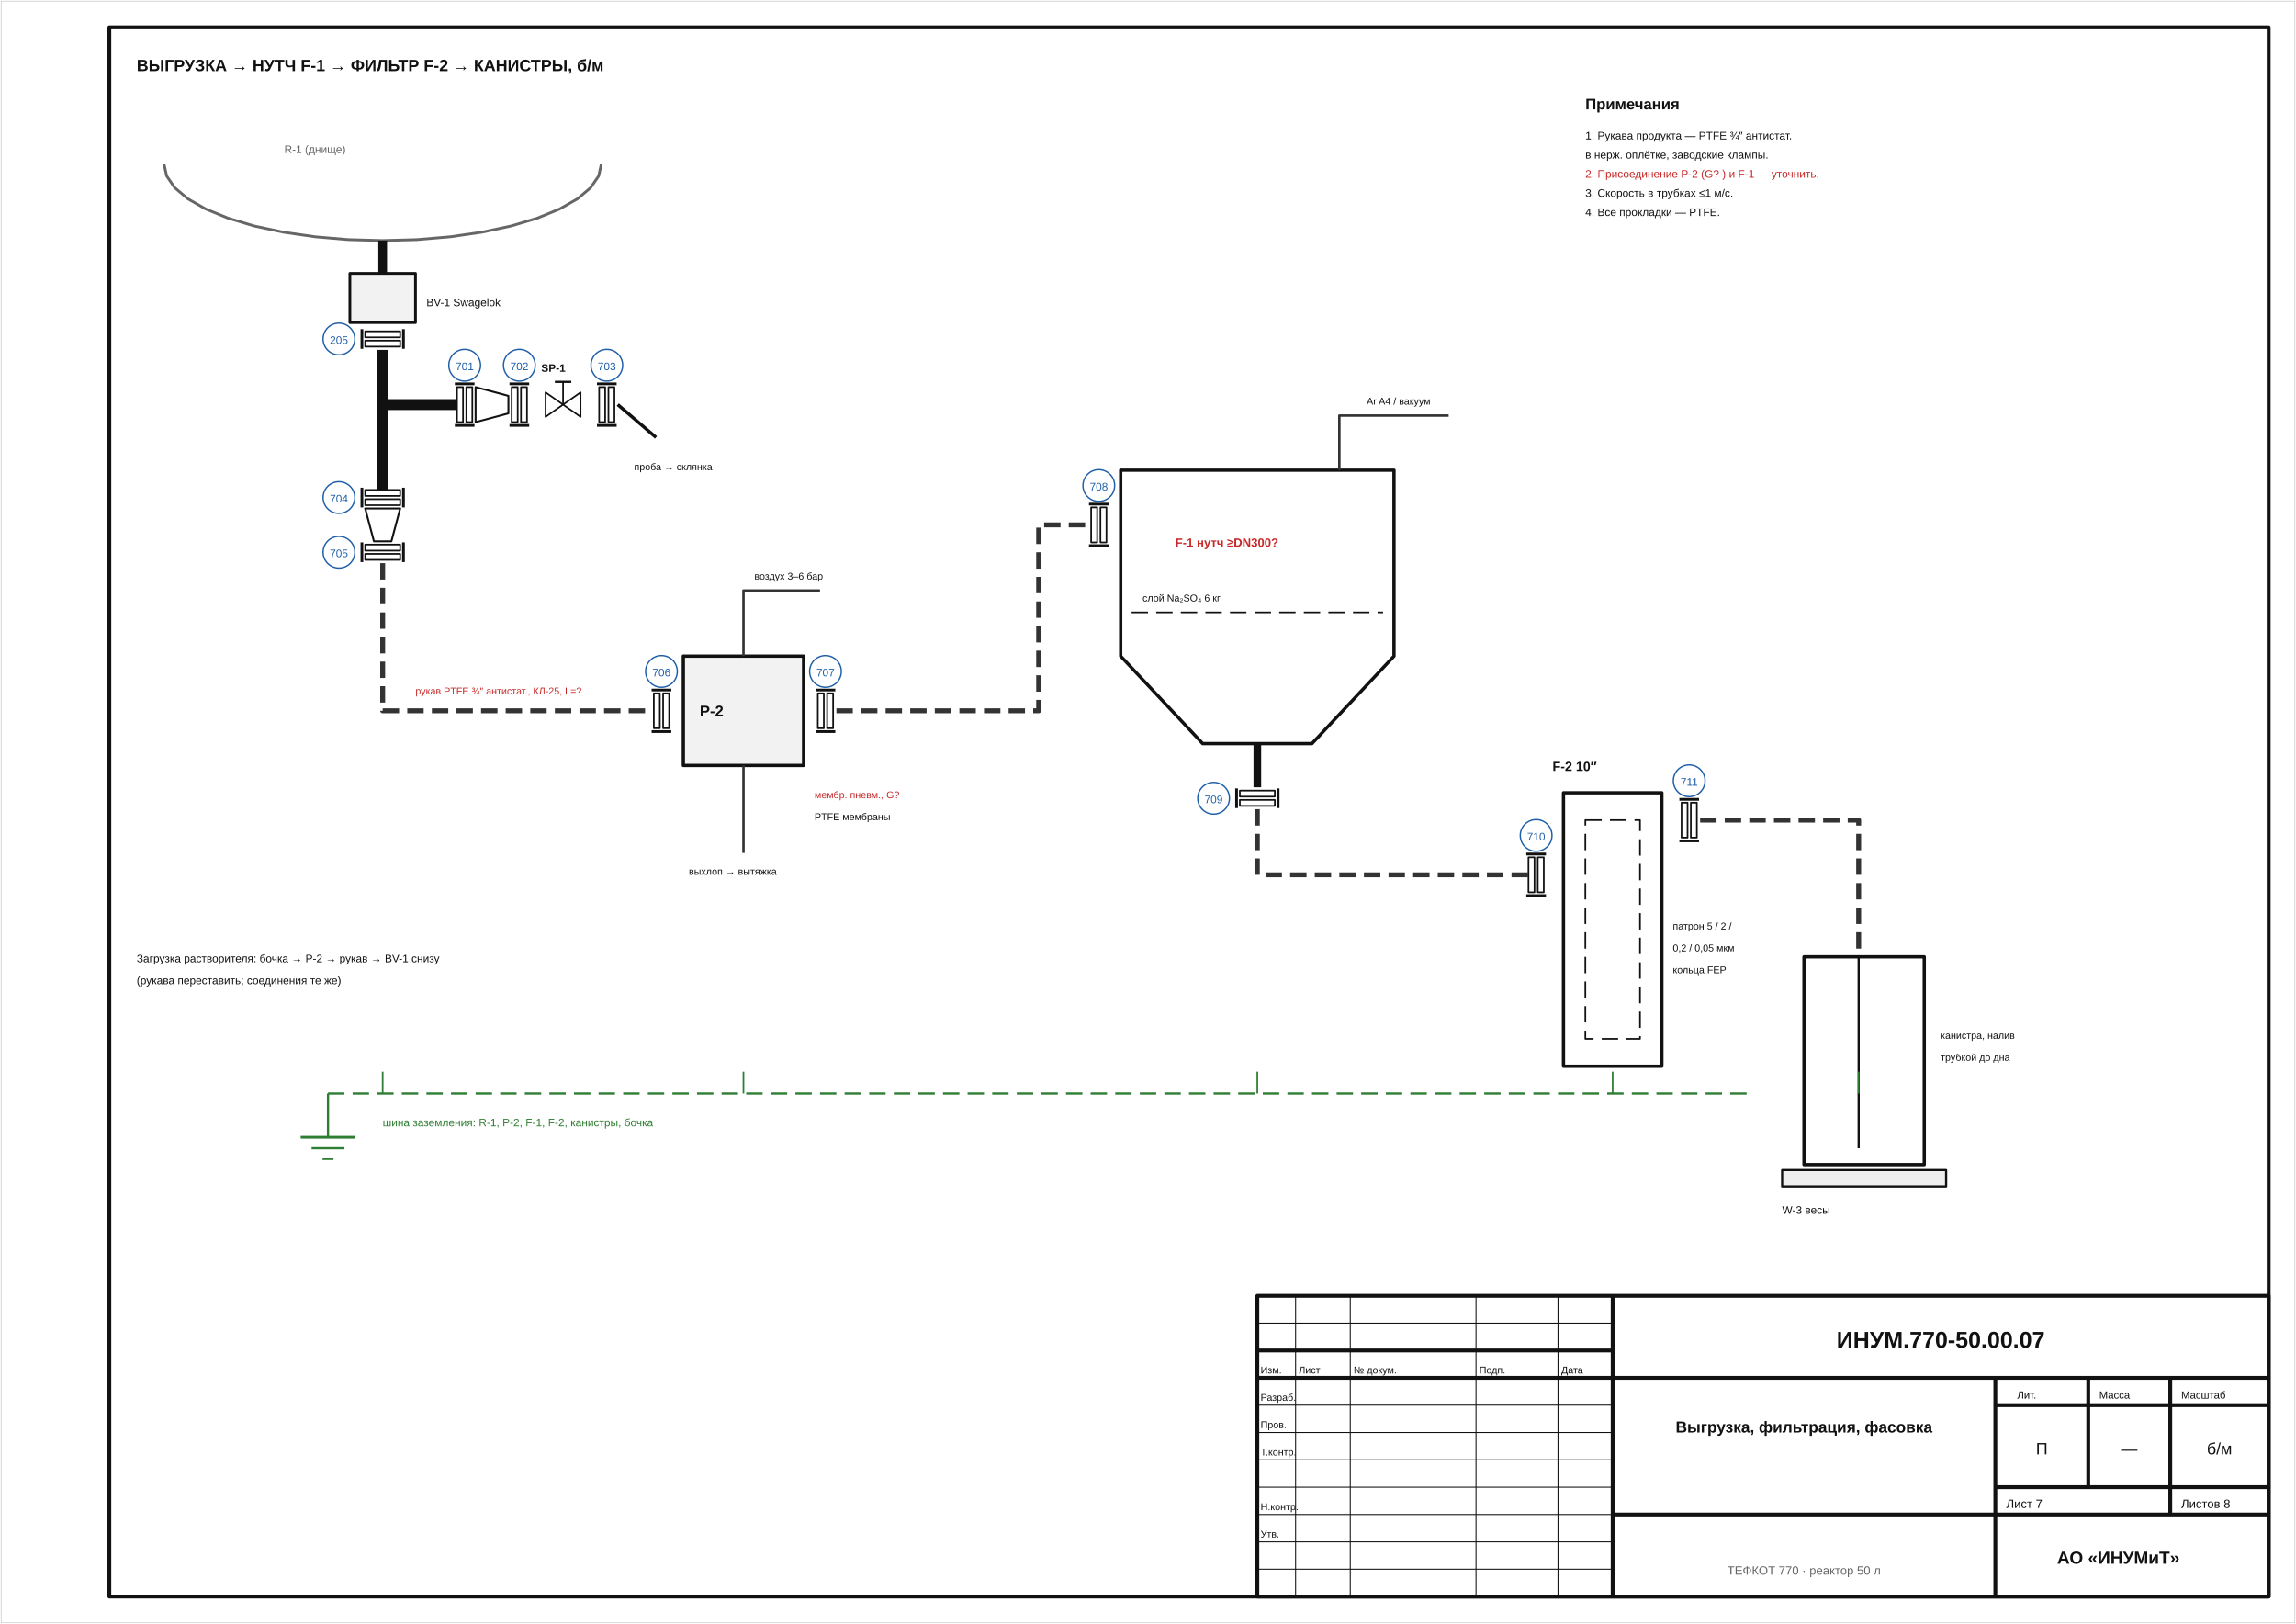
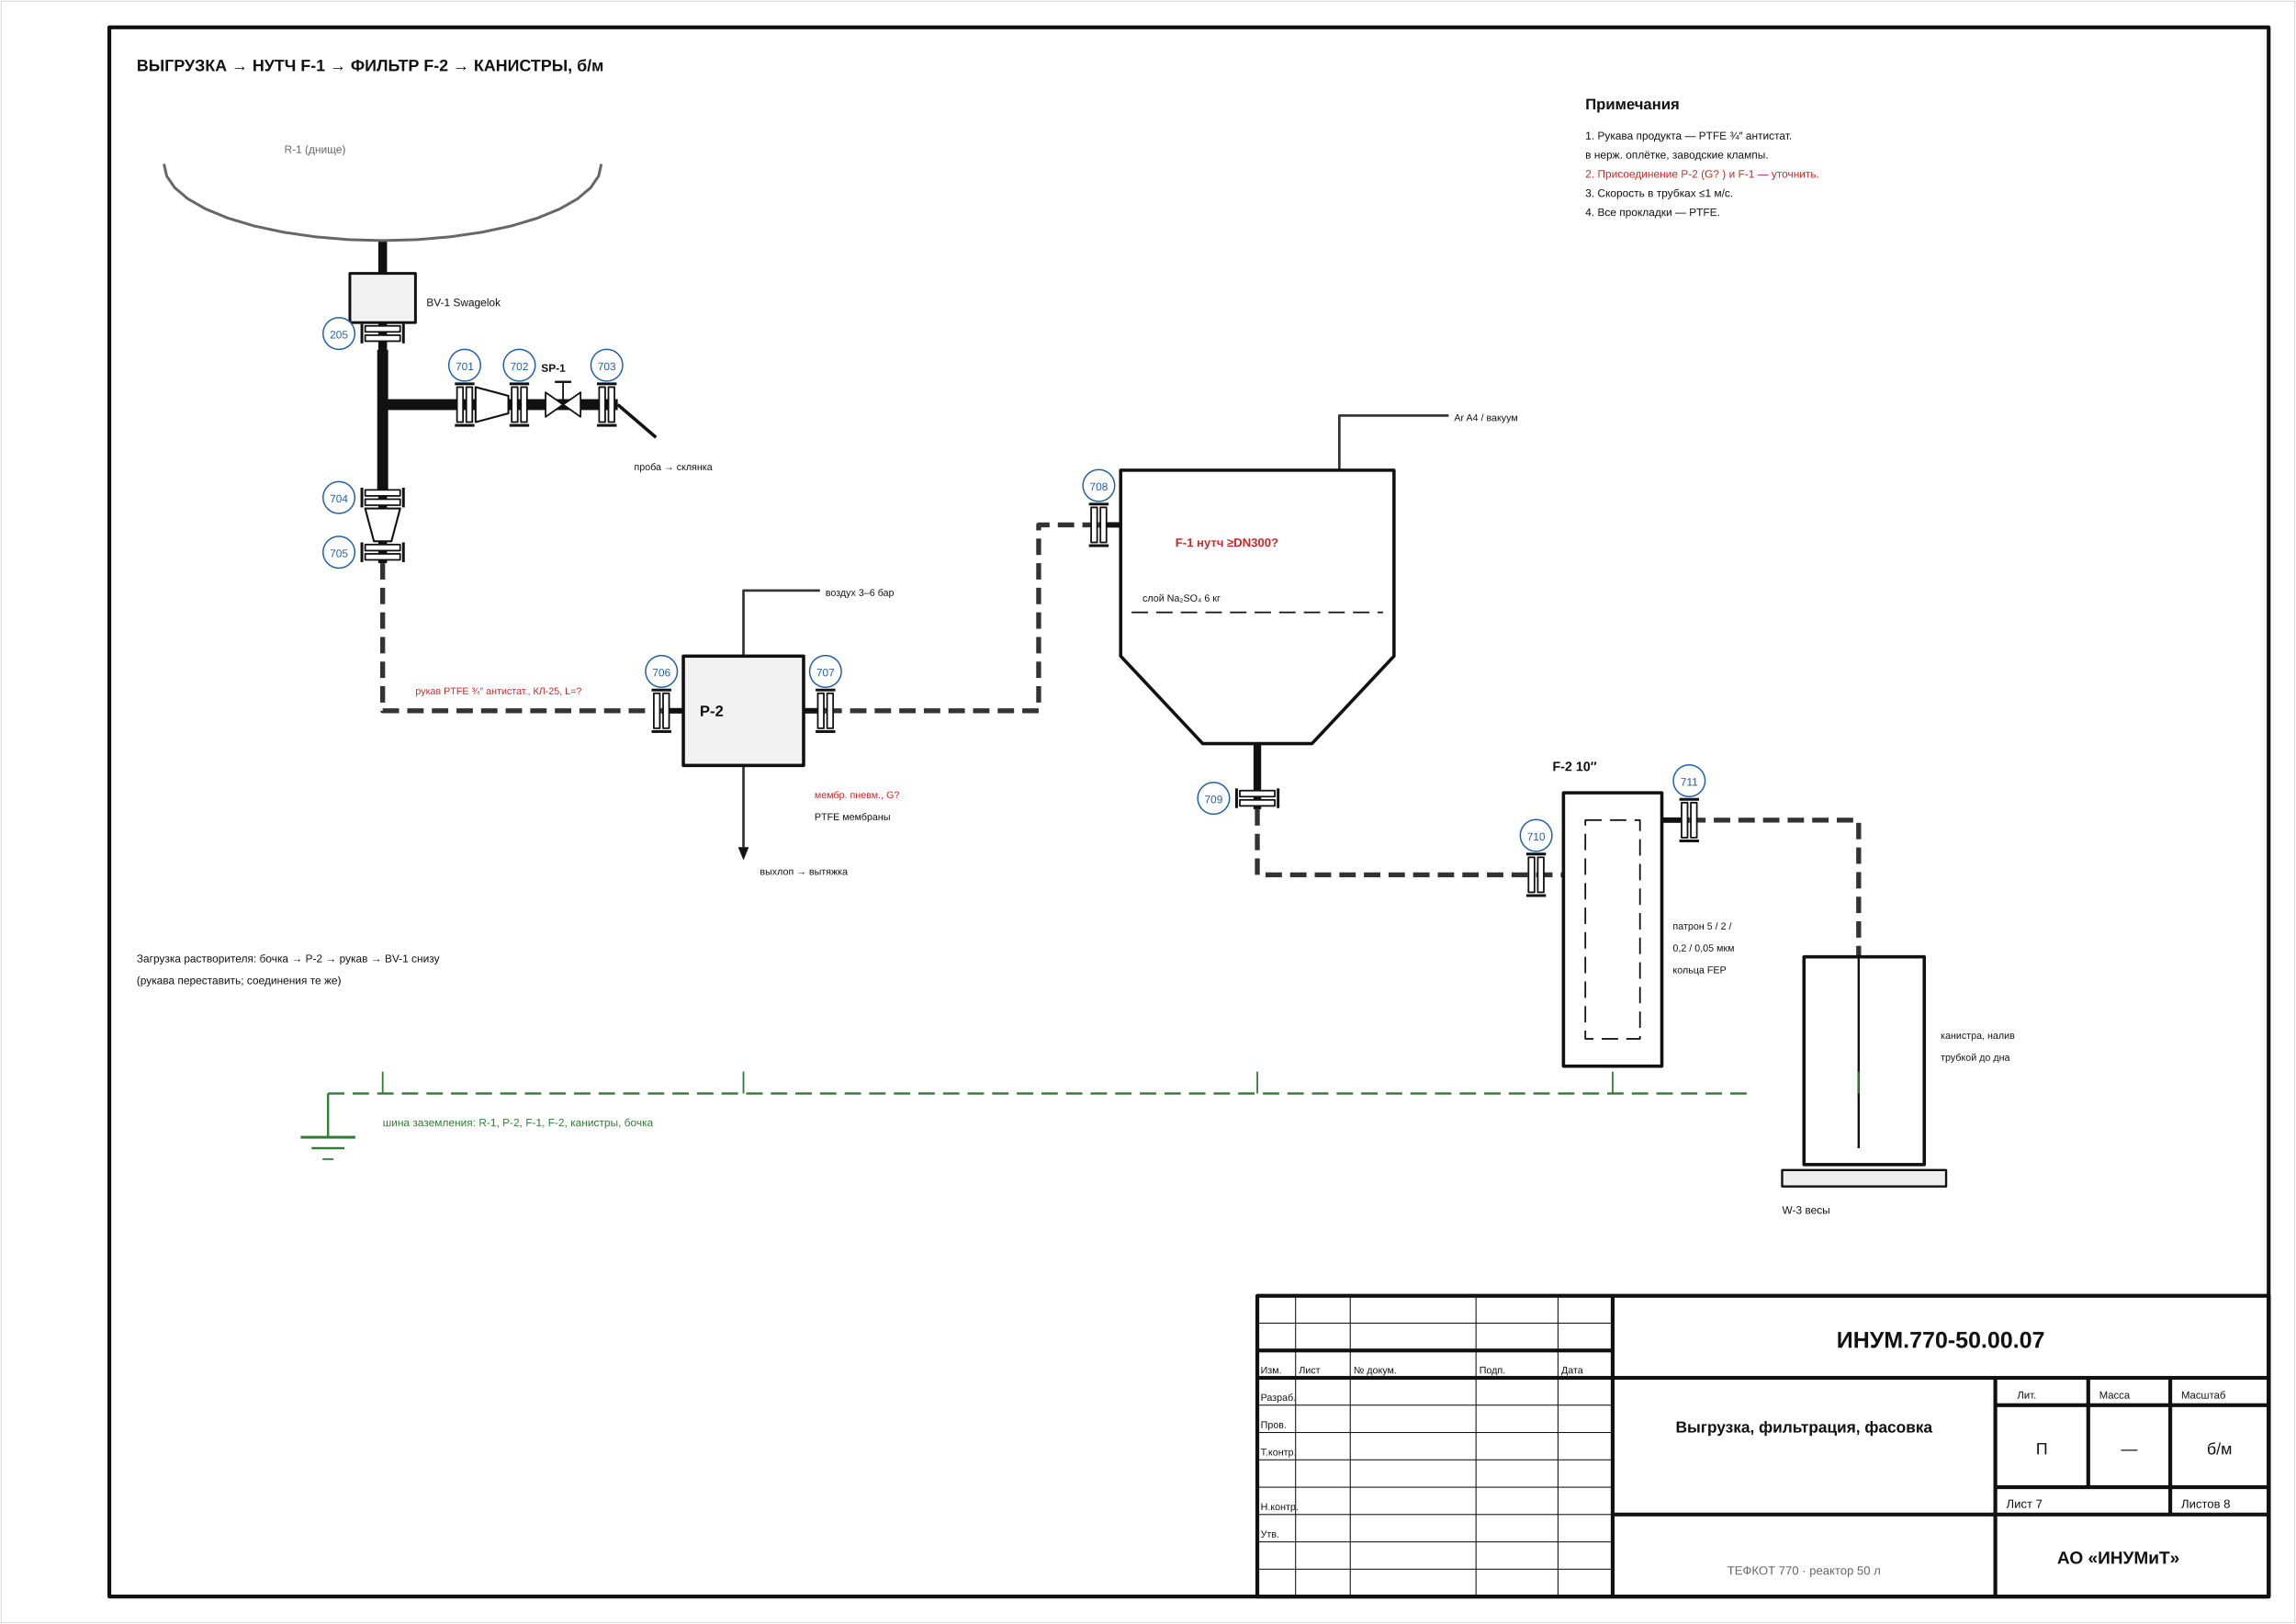
<svg xmlns="http://www.w3.org/2000/svg" viewBox="0 0 420.0 297.0" width="420.0mm" height="297.0mm" font-family="Arial, 'Liberation Sans', sans-serif">
  <rect width="100%" height="100%" fill="#fff" />
+   <path d="M230.00,247.00 L295.00,247.00" fill="none" stroke="#111111" stroke-width="0.7" stroke-linejoin="round" />
+   <path d="M230.00,252.00 L295.00,252.00" fill="none" stroke="#111111" stroke-width="0.7" stroke-linejoin="round" />
+   <path d="M295.00,237.00 L295.00,292.00" fill="none" stroke="#111111" stroke-width="0.7" stroke-linejoin="round" />
+   <path d="M295.00,252.00 L415.00,252.00" fill="none" stroke="#111111" stroke-width="0.7" stroke-linejoin="round" />
+   <path d="M365.00,252.00 L365.00,292.00" fill="none" stroke="#111111" stroke-width="0.7" stroke-linejoin="round" />
+   <path d="M295.00,277.00 L415.00,277.00" fill="none" stroke="#111111" stroke-width="0.7" stroke-linejoin="round" />
+   <path d="M365.00,257.00 L415.00,257.00" fill="none" stroke="#111111" stroke-width="0.7" stroke-linejoin="round" />
+   <path d="M365.00,272.00 L415.00,272.00" fill="none" stroke="#111111" stroke-width="0.7" stroke-linejoin="round" />
+   <path d="M382.00,252.00 L382.00,272.00" fill="none" stroke="#111111" stroke-width="0.7" stroke-linejoin="round" />
+   <path d="M397.00,252.00 L397.00,272.00" fill="none" stroke="#111111" stroke-width="0.7" stroke-linejoin="round" />
+   <path d="M397.00,272.00 L397.00,277.00" fill="none" stroke="#111111" stroke-width="0.7" stroke-linejoin="round" />
+   <path d="M70.00,44.00 L70.00,103.00" fill="none" stroke="#111111" stroke-width="1.6" stroke-linejoin="round" />
+   <path d="M70.00,64.00 L70.00,90.00" fill="none" stroke="#111111" stroke-width="2.0" stroke-linejoin="round" />
+   <path d="M70.00,74.00 L113.00,74.00" fill="none" stroke="#111111" stroke-width="2.0" stroke-linejoin="round" />
+   <path d="M70.00,103.00 L70.00,130.00 L121.00,130.00" fill="none" stroke="#333333" stroke-width="0.9" stroke-dasharray="3 1.5" stroke-linejoin="round" />
+   <path d="M121.00,130.00 L125.00,130.00" fill="none" stroke="#111111" stroke-width="1.0" stroke-linejoin="round" />
+   <path d="M147.00,130.00 L151.00,130.00" fill="none" stroke="#111111" stroke-width="1.0" stroke-linejoin="round" />
+   <path d="M151.00,130.00 L190.00,130.00 L190.00,96.00 L201.00,96.00" fill="none" stroke="#333333" stroke-width="0.9" stroke-dasharray="3 1.5" stroke-linejoin="round" />
+   <path d="M136.00,120.00 L136.00,108.00 L150.00,108.00" fill="none" stroke="#333333" stroke-width="0.45" stroke-linejoin="round" />
+   <path d="M136.00,140.00 L136.00,155.00" fill="none" stroke="#333333" stroke-width="0.45" stroke-linejoin="round" />
+   <path d="M201.00,96.00 L205.00,96.00" fill="none" stroke="#111111" stroke-width="1.0" stroke-linejoin="round" />
+   <path d="M245.00,86.00 L245.00,76.00 L265.00,76.00" fill="none" stroke="#333333" stroke-width="0.45" stroke-linejoin="round" />
+   <path d="M230.00,136.00 L230.00,148.00" fill="none" stroke="#111111" stroke-width="1.4" stroke-linejoin="round" />
+   <path d="M230.00,148.00 L230.00,160.00 L286.00,160.00" fill="none" stroke="#333333" stroke-width="0.9" stroke-dasharray="3 1.5" stroke-linejoin="round" />
+   <path d="M304.00,150.00 L309.00,150.00" fill="none" stroke="#111111" stroke-width="1.0" stroke-linejoin="round" />
+   <path d="M309.00,150.00 L340.00,150.00 L340.00,175.00" fill="none" stroke="#333333" stroke-width="0.9" stroke-dasharray="3 1.5" stroke-linejoin="round" />
  <path d="M0.20,0.20 L419.80,0.20 L419.80,296.80 L0.20,296.80 Z" fill="none" stroke="#bbbbbb" stroke-width="0.1" stroke-linejoin="round" />
  <path d="M20.00,5.00 L415.00,5.00 L415.00,292.00 L20.00,292.00 Z" fill="none" stroke="#111111" stroke-width="0.7" stroke-linejoin="round" />
  <path d="M230.00,237.00 L415.00,237.00 L415.00,292.00 L230.00,292.00 Z" fill="none" stroke="#111111" stroke-width="0.7" stroke-linejoin="round" />
  <path d="M230.00,242.00 L295.00,242.00" fill="none" stroke="#111111" stroke-width="0.18" stroke-linejoin="round" />
-   <path d="M230.00,247.00 L295.00,247.00" fill="none" stroke="#111111" stroke-width="0.7" stroke-linejoin="round" />
-   <path d="M230.00,252.00 L295.00,252.00" fill="none" stroke="#111111" stroke-width="0.7" stroke-linejoin="round" />
  <path d="M230.00,257.00 L295.00,257.00" fill="none" stroke="#111111" stroke-width="0.18" stroke-linejoin="round" />
  <path d="M230.00,262.00 L295.00,262.00" fill="none" stroke="#111111" stroke-width="0.18" stroke-linejoin="round" />
  <path d="M230.00,267.00 L295.00,267.00" fill="none" stroke="#111111" stroke-width="0.18" stroke-linejoin="round" />
  <path d="M230.00,272.00 L295.00,272.00" fill="none" stroke="#111111" stroke-width="0.18" stroke-linejoin="round" />
  <path d="M230.00,277.00 L295.00,277.00" fill="none" stroke="#111111" stroke-width="0.18" stroke-linejoin="round" />
  <path d="M230.00,282.00 L295.00,282.00" fill="none" stroke="#111111" stroke-width="0.18" stroke-linejoin="round" />
  <path d="M230.00,287.00 L295.00,287.00" fill="none" stroke="#111111" stroke-width="0.18" stroke-linejoin="round" />
  <path d="M237.00,237.00 L237.00,292.00" fill="none" stroke="#111111" stroke-width="0.18" stroke-linejoin="round" />
  <path d="M247.00,237.00 L247.00,292.00" fill="none" stroke="#111111" stroke-width="0.18" stroke-linejoin="round" />
  <path d="M270.00,237.00 L270.00,292.00" fill="none" stroke="#111111" stroke-width="0.18" stroke-linejoin="round" />
  <path d="M285.00,237.00 L285.00,292.00" fill="none" stroke="#111111" stroke-width="0.18" stroke-linejoin="round" />
-   <path d="M295.00,237.00 L295.00,292.00" fill="none" stroke="#111111" stroke-width="0.7" stroke-linejoin="round" />
  <text x="230.60" y="251.20" font-size="1.8" text-anchor="start" fill="#111111">Изм.</text>
  <text x="237.60" y="251.20" font-size="1.8" text-anchor="start" fill="#111111">Лист</text>
  <text x="247.60" y="251.20" font-size="1.8" text-anchor="start" fill="#111111">№ докум.</text>
  <text x="270.60" y="251.20" font-size="1.8" text-anchor="start" fill="#111111">Подп.</text>
  <text x="285.60" y="251.20" font-size="1.8" text-anchor="start" fill="#111111">Дата</text>
  <text x="230.60" y="256.20" font-size="1.8" text-anchor="start" fill="#111111">Разраб.</text>
  <text x="230.60" y="261.20" font-size="1.8" text-anchor="start" fill="#111111">Пров.</text>
  <text x="230.60" y="266.20" font-size="1.8" text-anchor="start" fill="#111111">Т.контр.</text>
  <text x="230.60" y="276.20" font-size="1.8" text-anchor="start" fill="#111111">Н.контр.</text>
  <text x="230.60" y="281.20" font-size="1.8" text-anchor="start" fill="#111111">Утв.</text>
  <text x="248.60" y="256.20" font-size="1.8" text-anchor="start" fill="#111111" />
-   <path d="M295.00,252.00 L415.00,252.00" fill="none" stroke="#111111" stroke-width="0.7" stroke-linejoin="round" />
  <text x="355.00" y="246.50" font-size="4.2" text-anchor="middle" fill="#111111" font-weight="bold">ИНУМ.770-50.00.07</text>
-   <path d="M365.00,252.00 L365.00,292.00" fill="none" stroke="#111111" stroke-width="0.7" stroke-linejoin="round" />
-   <path d="M295.00,277.00 L415.00,277.00" fill="none" stroke="#111111" stroke-width="0.7" stroke-linejoin="round" />
  <text x="330.00" y="262.00" font-size="2.9" text-anchor="middle" fill="#111111" font-weight="bold">Выгрузка, фильтрация, фасовка</text>
-   <path d="M365.00,257.00 L415.00,257.00" fill="none" stroke="#111111" stroke-width="0.7" stroke-linejoin="round" />
-   <path d="M365.00,272.00 L415.00,272.00" fill="none" stroke="#111111" stroke-width="0.7" stroke-linejoin="round" />
-   <path d="M382.00,252.00 L382.00,272.00" fill="none" stroke="#111111" stroke-width="0.7" stroke-linejoin="round" />
-   <path d="M397.00,252.00 L397.00,272.00" fill="none" stroke="#111111" stroke-width="0.7" stroke-linejoin="round" />
  <text x="369.00" y="255.80" font-size="1.9" text-anchor="start" fill="#111111">Лит.</text>
  <text x="384.00" y="255.80" font-size="1.9" text-anchor="start" fill="#111111">Масса</text>
  <text x="399.00" y="255.80" font-size="1.9" text-anchor="start" fill="#111111">Масштаб</text>
  <text x="373.50" y="266.00" font-size="3" text-anchor="middle" fill="#111111">П</text>
  <text x="389.50" y="266.00" font-size="3" text-anchor="middle" fill="#111111">—</text>
  <text x="406.00" y="266.00" font-size="3" text-anchor="middle" fill="#111111">б/м</text>
-   <path d="M397.00,272.00 L397.00,277.00" fill="none" stroke="#111111" stroke-width="0.7" stroke-linejoin="round" />
  <text x="367.00" y="275.80" font-size="2.2" text-anchor="start" fill="#111111">Лист 7</text>
  <text x="399.00" y="275.80" font-size="2.2" text-anchor="start" fill="#111111">Листов 8</text>
  <text x="387.50" y="286.00" font-size="3.2" text-anchor="middle" fill="#111111" font-weight="bold">АО «ИНУМиТ»</text>
  <text x="330.00" y="288.00" font-size="2.2" text-anchor="middle" fill="#666666">ТЕФКОТ 770 · реактор 50 л</text>
  <text x="25.00" y="13.00" font-size="3.0" text-anchor="start" fill="#111111" font-weight="bold">ВЫГРУЗКА → НУТЧ F-1 → ФИЛЬТР F-2 → КАНИСТРЫ, б/м</text>
  <path d="M30.00,30.00 L30.49,32.19 L31.96,34.33 L34.36,36.36 L37.64,38.23 L41.72,39.90 L46.49,41.33 L51.84,42.47 L57.64,43.31 L63.74,43.83 L70.00,44.00 L76.26,43.83 L82.36,43.31 L88.16,42.47 L93.51,41.33 L98.28,39.90 L102.36,38.23 L105.64,36.36 L108.04,34.33 L109.51,32.19 L110.00,30.00" fill="none" stroke="#666666" stroke-width="0.5" stroke-linejoin="round" />
  <text x="52.00" y="28.00" font-size="2.0" text-anchor="start" fill="#666666">R-1 (днище)</text>
-   <path d="M70.00,44.00 L70.00,50.00" fill="none" stroke="#111111" stroke-width="1.6" stroke-linejoin="round" />
  <path d="M64.00,50.00 L76.00,50.00 L76.00,59.00 L64.00,59.00 Z" fill="#f2f2f2" stroke="#111111" stroke-width="0.5" stroke-linejoin="round" />
  <text x="78.00" y="56.00" font-size="2.0" text-anchor="start" fill="#111111">BV-1 Swagelok</text>
-   <path d="M66.80,60.60 L73.20,60.60 L73.20,61.70 L66.80,61.70 Z" fill="#ffffff" stroke="#111111" stroke-width="0.3" stroke-linejoin="round" />
-   <path d="M66.80,62.30 L73.20,62.30 L73.20,63.40 L66.80,63.40 Z" fill="#ffffff" stroke="#111111" stroke-width="0.3" stroke-linejoin="round" />
-   <path d="M66.20,60.20 L66.20,63.80" fill="none" stroke="#111111" stroke-width="0.5" stroke-linejoin="round" />
-   <path d="M73.80,60.20 L73.80,63.80" fill="none" stroke="#111111" stroke-width="0.5" stroke-linejoin="round" />
-   <circle cx="62.00" cy="62.00" r="2.90" fill="#ffffff" stroke="#1f5fa8" stroke-width="0.25" />
-   <text x="62.00" y="62.90" font-size="2.0" text-anchor="middle" fill="#1f5fa8">205</text>
-   <path d="M70.00,64.00 L70.00,90.00" fill="none" stroke="#111111" stroke-width="2.0" stroke-linejoin="round" />
-   <path d="M70.00,74.00 L84.00,74.00" fill="none" stroke="#111111" stroke-width="2.0" stroke-linejoin="round" />
+   <path d="M66.80,59.60 L73.20,59.60 L73.20,60.70 L66.80,60.70 Z" fill="#ffffff" stroke="#111111" stroke-width="0.3" stroke-linejoin="round" />
+   <path d="M66.80,61.30 L73.20,61.30 L73.20,62.40 L66.80,62.40 Z" fill="#ffffff" stroke="#111111" stroke-width="0.3" stroke-linejoin="round" />
+   <path d="M66.20,59.20 L66.20,62.80" fill="none" stroke="#111111" stroke-width="0.5" stroke-linejoin="round" />
+   <path d="M73.80,59.20 L73.80,62.80" fill="none" stroke="#111111" stroke-width="0.5" stroke-linejoin="round" />
+   <circle cx="62.00" cy="61.00" r="2.90" fill="#ffffff" stroke="#1f5fa8" stroke-width="0.25" />
+   <text x="62.00" y="61.90" font-size="2.0" text-anchor="middle" fill="#1f5fa8">205</text>
  <path d="M83.60,70.80 L84.70,70.80 L84.70,77.20 L83.60,77.20 Z" fill="#ffffff" stroke="#111111" stroke-width="0.3" stroke-linejoin="round" />
  <path d="M85.30,70.80 L86.40,70.80 L86.40,77.20 L85.30,77.20 Z" fill="#ffffff" stroke="#111111" stroke-width="0.3" stroke-linejoin="round" />
  <path d="M83.20,70.20 L86.80,70.20" fill="none" stroke="#111111" stroke-width="0.5" stroke-linejoin="round" />
  <path d="M83.20,77.80 L86.80,77.80" fill="none" stroke="#111111" stroke-width="0.5" stroke-linejoin="round" />
  <circle cx="85.00" cy="66.80" r="2.90" fill="#ffffff" stroke="#1f5fa8" stroke-width="0.25" />
  <text x="85.00" y="67.70" font-size="2.0" text-anchor="middle" fill="#1f5fa8">701</text>
  <path d="M87.00,70.80 L87.00,77.20 L93.00,75.60 L93.00,72.40 Z" fill="#ffffff" stroke="#111111" stroke-width="0.35" stroke-linejoin="round" />
  <path d="M93.60,70.80 L94.70,70.80 L94.70,77.20 L93.60,77.20 Z" fill="#ffffff" stroke="#111111" stroke-width="0.3" stroke-linejoin="round" />
  <path d="M95.30,70.80 L96.40,70.80 L96.40,77.20 L95.30,77.20 Z" fill="#ffffff" stroke="#111111" stroke-width="0.3" stroke-linejoin="round" />
  <path d="M93.20,70.20 L96.80,70.20" fill="none" stroke="#111111" stroke-width="0.5" stroke-linejoin="round" />
  <path d="M93.20,77.80 L96.80,77.80" fill="none" stroke="#111111" stroke-width="0.5" stroke-linejoin="round" />
  <circle cx="95.00" cy="66.80" r="2.90" fill="#ffffff" stroke="#1f5fa8" stroke-width="0.25" />
  <text x="95.00" y="67.70" font-size="2.0" text-anchor="middle" fill="#1f5fa8">702</text>
  <path d="M99.80,71.76 L106.20,76.24 L106.20,71.76 L99.80,76.24 Z" fill="#ffffff" stroke="#111111" stroke-width="0.3" stroke-linejoin="round" />
  <path d="M103.00,74.00 L103.00,69.84" fill="none" stroke="#111111" stroke-width="0.3" stroke-linejoin="round" />
  <path d="M101.50,69.84 L104.50,69.84" fill="none" stroke="#111111" stroke-width="0.4" stroke-linejoin="round" />
  <text x="99.00" y="68.00" font-size="2.0" text-anchor="start" fill="#111111" font-weight="bold">SP-1</text>
  <path d="M109.60,70.80 L110.70,70.80 L110.70,77.20 L109.60,77.20 Z" fill="#ffffff" stroke="#111111" stroke-width="0.3" stroke-linejoin="round" />
  <path d="M111.30,70.80 L112.40,70.80 L112.40,77.20 L111.30,77.20 Z" fill="#ffffff" stroke="#111111" stroke-width="0.3" stroke-linejoin="round" />
  <path d="M109.20,70.20 L112.80,70.20" fill="none" stroke="#111111" stroke-width="0.5" stroke-linejoin="round" />
  <path d="M109.20,77.80 L112.80,77.80" fill="none" stroke="#111111" stroke-width="0.5" stroke-linejoin="round" />
  <circle cx="111.00" cy="66.80" r="2.90" fill="#ffffff" stroke="#1f5fa8" stroke-width="0.25" />
  <text x="111.00" y="67.70" font-size="2.0" text-anchor="middle" fill="#1f5fa8">703</text>
  <path d="M113.00,74.00 L120.00,80.00" fill="none" stroke="#111111" stroke-width="0.6" stroke-linejoin="round" />
  <text x="116.00" y="86.00" font-size="1.8" text-anchor="start" fill="#111111">проба → склянка</text>
  <path d="M66.80,89.60 L73.20,89.60 L73.20,90.70 L66.80,90.70 Z" fill="#ffffff" stroke="#111111" stroke-width="0.3" stroke-linejoin="round" />
  <path d="M66.80,91.30 L73.20,91.30 L73.20,92.40 L66.80,92.40 Z" fill="#ffffff" stroke="#111111" stroke-width="0.3" stroke-linejoin="round" />
  <path d="M66.20,89.20 L66.20,92.80" fill="none" stroke="#111111" stroke-width="0.5" stroke-linejoin="round" />
  <path d="M73.80,89.20 L73.80,92.80" fill="none" stroke="#111111" stroke-width="0.5" stroke-linejoin="round" />
  <circle cx="62.00" cy="91.00" r="2.90" fill="#ffffff" stroke="#1f5fa8" stroke-width="0.25" />
  <text x="62.00" y="91.90" font-size="2.0" text-anchor="middle" fill="#1f5fa8">704</text>
  <path d="M66.80,93.00 L73.20,93.00 L71.60,99.00 L68.40,99.00 Z" fill="#ffffff" stroke="#111111" stroke-width="0.35" stroke-linejoin="round" />
  <path d="M66.80,99.60 L73.20,99.60 L73.20,100.70 L66.80,100.70 Z" fill="#ffffff" stroke="#111111" stroke-width="0.3" stroke-linejoin="round" />
  <path d="M66.80,101.30 L73.20,101.30 L73.20,102.40 L66.80,102.40 Z" fill="#ffffff" stroke="#111111" stroke-width="0.3" stroke-linejoin="round" />
  <path d="M66.20,99.20 L66.20,102.80" fill="none" stroke="#111111" stroke-width="0.5" stroke-linejoin="round" />
  <path d="M73.80,99.20 L73.80,102.80" fill="none" stroke="#111111" stroke-width="0.5" stroke-linejoin="round" />
  <circle cx="62.00" cy="101.00" r="2.90" fill="#ffffff" stroke="#1f5fa8" stroke-width="0.25" />
  <text x="62.00" y="101.90" font-size="2.0" text-anchor="middle" fill="#1f5fa8">705</text>
-   <path d="M70.00,103.00 L70.00,130.00 L120.00,130.00" fill="none" stroke="#333333" stroke-width="0.9" stroke-dasharray="3 1.5" stroke-linejoin="round" />
  <text x="76.00" y="127.00" font-size="1.8" text-anchor="start" fill="#c62828">рукав PTFE ¾″ антистат., КЛ-25, L=?</text>
  <path d="M119.60,126.80 L120.70,126.80 L120.70,133.20 L119.60,133.20 Z" fill="#ffffff" stroke="#111111" stroke-width="0.3" stroke-linejoin="round" />
  <path d="M121.30,126.80 L122.40,126.80 L122.40,133.20 L121.30,133.20 Z" fill="#ffffff" stroke="#111111" stroke-width="0.3" stroke-linejoin="round" />
  <path d="M119.20,126.20 L122.80,126.20" fill="none" stroke="#111111" stroke-width="0.5" stroke-linejoin="round" />
  <path d="M119.20,133.80 L122.80,133.80" fill="none" stroke="#111111" stroke-width="0.5" stroke-linejoin="round" />
  <circle cx="121.00" cy="122.80" r="2.90" fill="#ffffff" stroke="#1f5fa8" stroke-width="0.25" />
  <text x="121.00" y="123.70" font-size="2.0" text-anchor="middle" fill="#1f5fa8">706</text>
  <path d="M125.00,120.00 L147.00,120.00 L147.00,140.00 L125.00,140.00 Z" fill="#f2f2f2" stroke="#111111" stroke-width="0.6" stroke-linejoin="round" />
  <text x="128.00" y="131.00" font-size="2.8" text-anchor="start" fill="#111111" font-weight="bold">P-2</text>
  <text x="149.00" y="146.00" font-size="1.8" text-anchor="start" fill="#c62828">мембр. пневм., G?</text>
  <text x="149.00" y="150.00" font-size="1.8" text-anchor="start" fill="#111111">PTFE мембраны</text>
  <path d="M149.60,126.80 L150.70,126.80 L150.70,133.20 L149.60,133.20 Z" fill="#ffffff" stroke="#111111" stroke-width="0.3" stroke-linejoin="round" />
  <path d="M151.30,126.80 L152.40,126.80 L152.40,133.20 L151.30,133.20 Z" fill="#ffffff" stroke="#111111" stroke-width="0.3" stroke-linejoin="round" />
  <path d="M149.20,126.20 L152.80,126.20" fill="none" stroke="#111111" stroke-width="0.5" stroke-linejoin="round" />
  <path d="M149.20,133.80 L152.80,133.80" fill="none" stroke="#111111" stroke-width="0.5" stroke-linejoin="round" />
  <circle cx="151.00" cy="122.80" r="2.90" fill="#ffffff" stroke="#1f5fa8" stroke-width="0.25" />
  <text x="151.00" y="123.70" font-size="2.0" text-anchor="middle" fill="#1f5fa8">707</text>
-   <path d="M153.00,130.00 L190.00,130.00 L190.00,96.00 L200.00,96.00" fill="none" stroke="#333333" stroke-width="0.9" stroke-dasharray="3 1.5" stroke-linejoin="round" />
-   <path d="M136.00,120.00 L136.00,108.00 L150.00,108.00" fill="none" stroke="#333333" stroke-width="0.45" stroke-linejoin="round" />
-   <text x="138.00" y="106.00" font-size="1.8" text-anchor="start" fill="#111111">воздух 3–6 бар</text>
-   <path d="M136.00,140.00 L136.00,156.00" fill="none" stroke="#333333" stroke-width="0.45" stroke-linejoin="round" />
-   <text x="126.00" y="160.00" font-size="1.8" text-anchor="start" fill="#111111">выхлоп → вытяжка</text>
+   <text x="151.00" y="109.00" font-size="1.8" text-anchor="start" fill="#111111">воздух 3–6 бар</text>
+   <path d="M136.00,157.20 L135.10,155.00 L136.90,155.00 Z" fill="#111111" stroke="#111111" stroke-width="0.1" stroke-linejoin="round" />
+   <text x="139.00" y="160.00" font-size="1.8" text-anchor="start" fill="#111111">выхлоп → вытяжка</text>
  <path d="M199.60,92.80 L200.70,92.80 L200.70,99.20 L199.60,99.20 Z" fill="#ffffff" stroke="#111111" stroke-width="0.3" stroke-linejoin="round" />
  <path d="M201.30,92.80 L202.40,92.80 L202.40,99.20 L201.30,99.20 Z" fill="#ffffff" stroke="#111111" stroke-width="0.3" stroke-linejoin="round" />
  <path d="M199.20,92.20 L202.80,92.20" fill="none" stroke="#111111" stroke-width="0.5" stroke-linejoin="round" />
  <path d="M199.20,99.80 L202.80,99.80" fill="none" stroke="#111111" stroke-width="0.5" stroke-linejoin="round" />
  <circle cx="201.00" cy="88.80" r="2.90" fill="#ffffff" stroke="#1f5fa8" stroke-width="0.25" />
  <text x="201.00" y="89.70" font-size="2.0" text-anchor="middle" fill="#1f5fa8">708</text>
  <path d="M205.00,86.00 L255.00,86.00 L255.00,120.00 L240.00,136.00 L220.00,136.00 L205.00,120.00 Z" fill="#ffffff" stroke="#111111" stroke-width="0.6" stroke-linejoin="round" />
  <path d="M207.00,112.00 L253.00,112.00" fill="none" stroke="#111111" stroke-width="0.3" stroke-dasharray="3 1.5" stroke-linejoin="round" />
  <text x="209.00" y="110.00" font-size="1.8" text-anchor="start" fill="#111111">слой Na₂SO₄ 6 кг</text>
  <text x="215.00" y="100.00" font-size="2.2" text-anchor="start" fill="#c62828" font-weight="bold">F-1 нутч ≥DN300?</text>
-   <path d="M245.00,86.00 L245.00,76.00 L265.00,76.00" fill="none" stroke="#333333" stroke-width="0.45" stroke-linejoin="round" />
-   <text x="250.00" y="74.00" font-size="1.8" text-anchor="start" fill="#111111">Ar A4 / вакуум</text>
-   <path d="M230.00,136.00 L230.00,144.00" fill="none" stroke="#111111" stroke-width="1.4" stroke-linejoin="round" />
+   <text x="266.00" y="77.00" font-size="1.8" text-anchor="start" fill="#111111">Ar A4 / вакуум</text>
  <path d="M226.80,144.60 L233.20,144.60 L233.20,145.70 L226.80,145.70 Z" fill="#ffffff" stroke="#111111" stroke-width="0.3" stroke-linejoin="round" />
  <path d="M226.80,146.30 L233.20,146.30 L233.20,147.40 L226.80,147.40 Z" fill="#ffffff" stroke="#111111" stroke-width="0.3" stroke-linejoin="round" />
  <path d="M226.20,144.20 L226.20,147.80" fill="none" stroke="#111111" stroke-width="0.5" stroke-linejoin="round" />
  <path d="M233.80,144.20 L233.80,147.80" fill="none" stroke="#111111" stroke-width="0.5" stroke-linejoin="round" />
  <circle cx="222.00" cy="146.00" r="2.90" fill="#ffffff" stroke="#1f5fa8" stroke-width="0.25" />
  <text x="222.00" y="146.90" font-size="2.0" text-anchor="middle" fill="#1f5fa8">709</text>
-   <path d="M230.00,148.00 L230.00,160.00 L280.00,160.00" fill="none" stroke="#333333" stroke-width="0.9" stroke-dasharray="3 1.5" stroke-linejoin="round" />
  <path d="M279.60,156.80 L280.70,156.80 L280.70,163.20 L279.60,163.20 Z" fill="#ffffff" stroke="#111111" stroke-width="0.3" stroke-linejoin="round" />
  <path d="M281.30,156.80 L282.40,156.80 L282.40,163.20 L281.30,163.20 Z" fill="#ffffff" stroke="#111111" stroke-width="0.3" stroke-linejoin="round" />
  <path d="M279.20,156.20 L282.80,156.20" fill="none" stroke="#111111" stroke-width="0.5" stroke-linejoin="round" />
  <path d="M279.20,163.80 L282.80,163.80" fill="none" stroke="#111111" stroke-width="0.5" stroke-linejoin="round" />
  <circle cx="281.00" cy="152.80" r="2.90" fill="#ffffff" stroke="#1f5fa8" stroke-width="0.25" />
  <text x="281.00" y="153.70" font-size="2.0" text-anchor="middle" fill="#1f5fa8">710</text>
  <path d="M286.00,145.00 L304.00,145.00 L304.00,195.00 L286.00,195.00 Z" fill="#ffffff" stroke="#111111" stroke-width="0.6" stroke-linejoin="round" />
  <path d="M290.00,150.00 L300.00,150.00 L300.00,190.00 L290.00,190.00 Z" fill="none" stroke="#111111" stroke-width="0.3" stroke-dasharray="3 1.5" stroke-linejoin="round" />
  <text x="284.00" y="141.00" font-size="2.4" text-anchor="start" fill="#111111" font-weight="bold">F-2 10″</text>
  <text x="306.00" y="170.00" font-size="1.8" text-anchor="start" fill="#111111">патрон 5 / 2 /</text>
  <text x="306.00" y="174.00" font-size="1.8" text-anchor="start" fill="#111111">0,2 / 0,05 мкм</text>
  <text x="306.00" y="178.00" font-size="1.8" text-anchor="start" fill="#111111">кольца FEP</text>
  <path d="M307.60,146.80 L308.70,146.80 L308.70,153.20 L307.60,153.20 Z" fill="#ffffff" stroke="#111111" stroke-width="0.3" stroke-linejoin="round" />
  <path d="M309.30,146.80 L310.40,146.80 L310.40,153.20 L309.30,153.20 Z" fill="#ffffff" stroke="#111111" stroke-width="0.3" stroke-linejoin="round" />
  <path d="M307.20,146.20 L310.80,146.20" fill="none" stroke="#111111" stroke-width="0.5" stroke-linejoin="round" />
  <path d="M307.20,153.80 L310.80,153.80" fill="none" stroke="#111111" stroke-width="0.5" stroke-linejoin="round" />
  <circle cx="309.00" cy="142.80" r="2.90" fill="#ffffff" stroke="#1f5fa8" stroke-width="0.25" />
  <text x="309.00" y="143.70" font-size="2.0" text-anchor="middle" fill="#1f5fa8">711</text>
-   <path d="M311.00,150.00 L340.00,150.00 L340.00,175.00" fill="none" stroke="#333333" stroke-width="0.9" stroke-dasharray="3 1.5" stroke-linejoin="round" />
  <path d="M330.00,175.00 L352.00,175.00 L352.00,213.00 L330.00,213.00 Z" fill="#ffffff" stroke="#111111" stroke-width="0.6" stroke-linejoin="round" />
  <path d="M340.00,175.00 L340.00,210.00" fill="none" stroke="#111111" stroke-width="0.4" stroke-linejoin="round" />
  <text x="355.00" y="190.00" font-size="1.8" text-anchor="start" fill="#111111">канистра, налив</text>
  <text x="355.00" y="194.00" font-size="1.8" text-anchor="start" fill="#111111">трубкой до дна</text>
  <path d="M326.00,214.00 L356.00,214.00 L356.00,217.00 L326.00,217.00 Z" fill="#eeeeee" stroke="#111111" stroke-width="0.4" stroke-linejoin="round" />
  <text x="326.00" y="222.00" font-size="2.0" text-anchor="start" fill="#111111">W-3 весы</text>
  <path d="M60.00,200.00 L320.00,200.00" fill="none" stroke="#2e7d32" stroke-width="0.4" stroke-dasharray="3 1.5" stroke-linejoin="round" />
  <path d="M70.00,200.00 L70.00,196.00" fill="none" stroke="#2e7d32" stroke-width="0.3" stroke-linejoin="round" />
  <path d="M136.00,200.00 L136.00,196.00" fill="none" stroke="#2e7d32" stroke-width="0.3" stroke-linejoin="round" />
  <path d="M230.00,200.00 L230.00,196.00" fill="none" stroke="#2e7d32" stroke-width="0.3" stroke-linejoin="round" />
  <path d="M295.00,200.00 L295.00,196.00" fill="none" stroke="#2e7d32" stroke-width="0.3" stroke-linejoin="round" />
  <path d="M340.00,200.00 L340.00,196.00" fill="none" stroke="#2e7d32" stroke-width="0.3" stroke-linejoin="round" />
  <path d="M60.00,200.00 L60.00,208.00" fill="none" stroke="#2e7d32" stroke-width="0.4" stroke-linejoin="round" />
  <path d="M55.00,208.00 L65.00,208.00" fill="none" stroke="#2e7d32" stroke-width="0.5" stroke-linejoin="round" />
  <path d="M57.00,210.00 L63.00,210.00" fill="none" stroke="#2e7d32" stroke-width="0.4" stroke-linejoin="round" />
  <path d="M59.00,212.00 L61.00,212.00" fill="none" stroke="#2e7d32" stroke-width="0.3" stroke-linejoin="round" />
  <text x="70.00" y="206.00" font-size="2.0" text-anchor="start" fill="#2e7d32">шина заземления: R-1, P-2, F-1, F-2, канистры, бочка</text>
  <text x="25.00" y="176.00" font-size="2.0" text-anchor="start" fill="#111111">Загрузка растворителя: бочка → P-2 → рукав → BV-1 снизу</text>
  <text x="25.00" y="180.00" font-size="2.0" text-anchor="start" fill="#111111">(рукава переставить; соединения те же)</text>
  <text x="290.00" y="20.00" font-size="2.8" text-anchor="start" fill="#111111" font-weight="bold">Примечания</text>
  <text x="290.00" y="25.50" font-size="2.0" text-anchor="start" fill="#111111">1. Рукава продукта — PTFE ¾″ антистат.</text>
  <text x="290.00" y="29.00" font-size="2.0" text-anchor="start" fill="#111111">   в нерж. оплётке, заводские клампы.</text>
  <text x="290.00" y="32.50" font-size="2.0" text-anchor="start" fill="#c62828">2. Присоединение P-2 (G? ) и F-1 — уточнить.</text>
  <text x="290.00" y="36.00" font-size="2.0" text-anchor="start" fill="#111111">3. Скорость в трубках ≤1 м/с.</text>
  <text x="290.00" y="39.50" font-size="2.0" text-anchor="start" fill="#111111">4. Все прокладки — PTFE.</text>
</svg>
